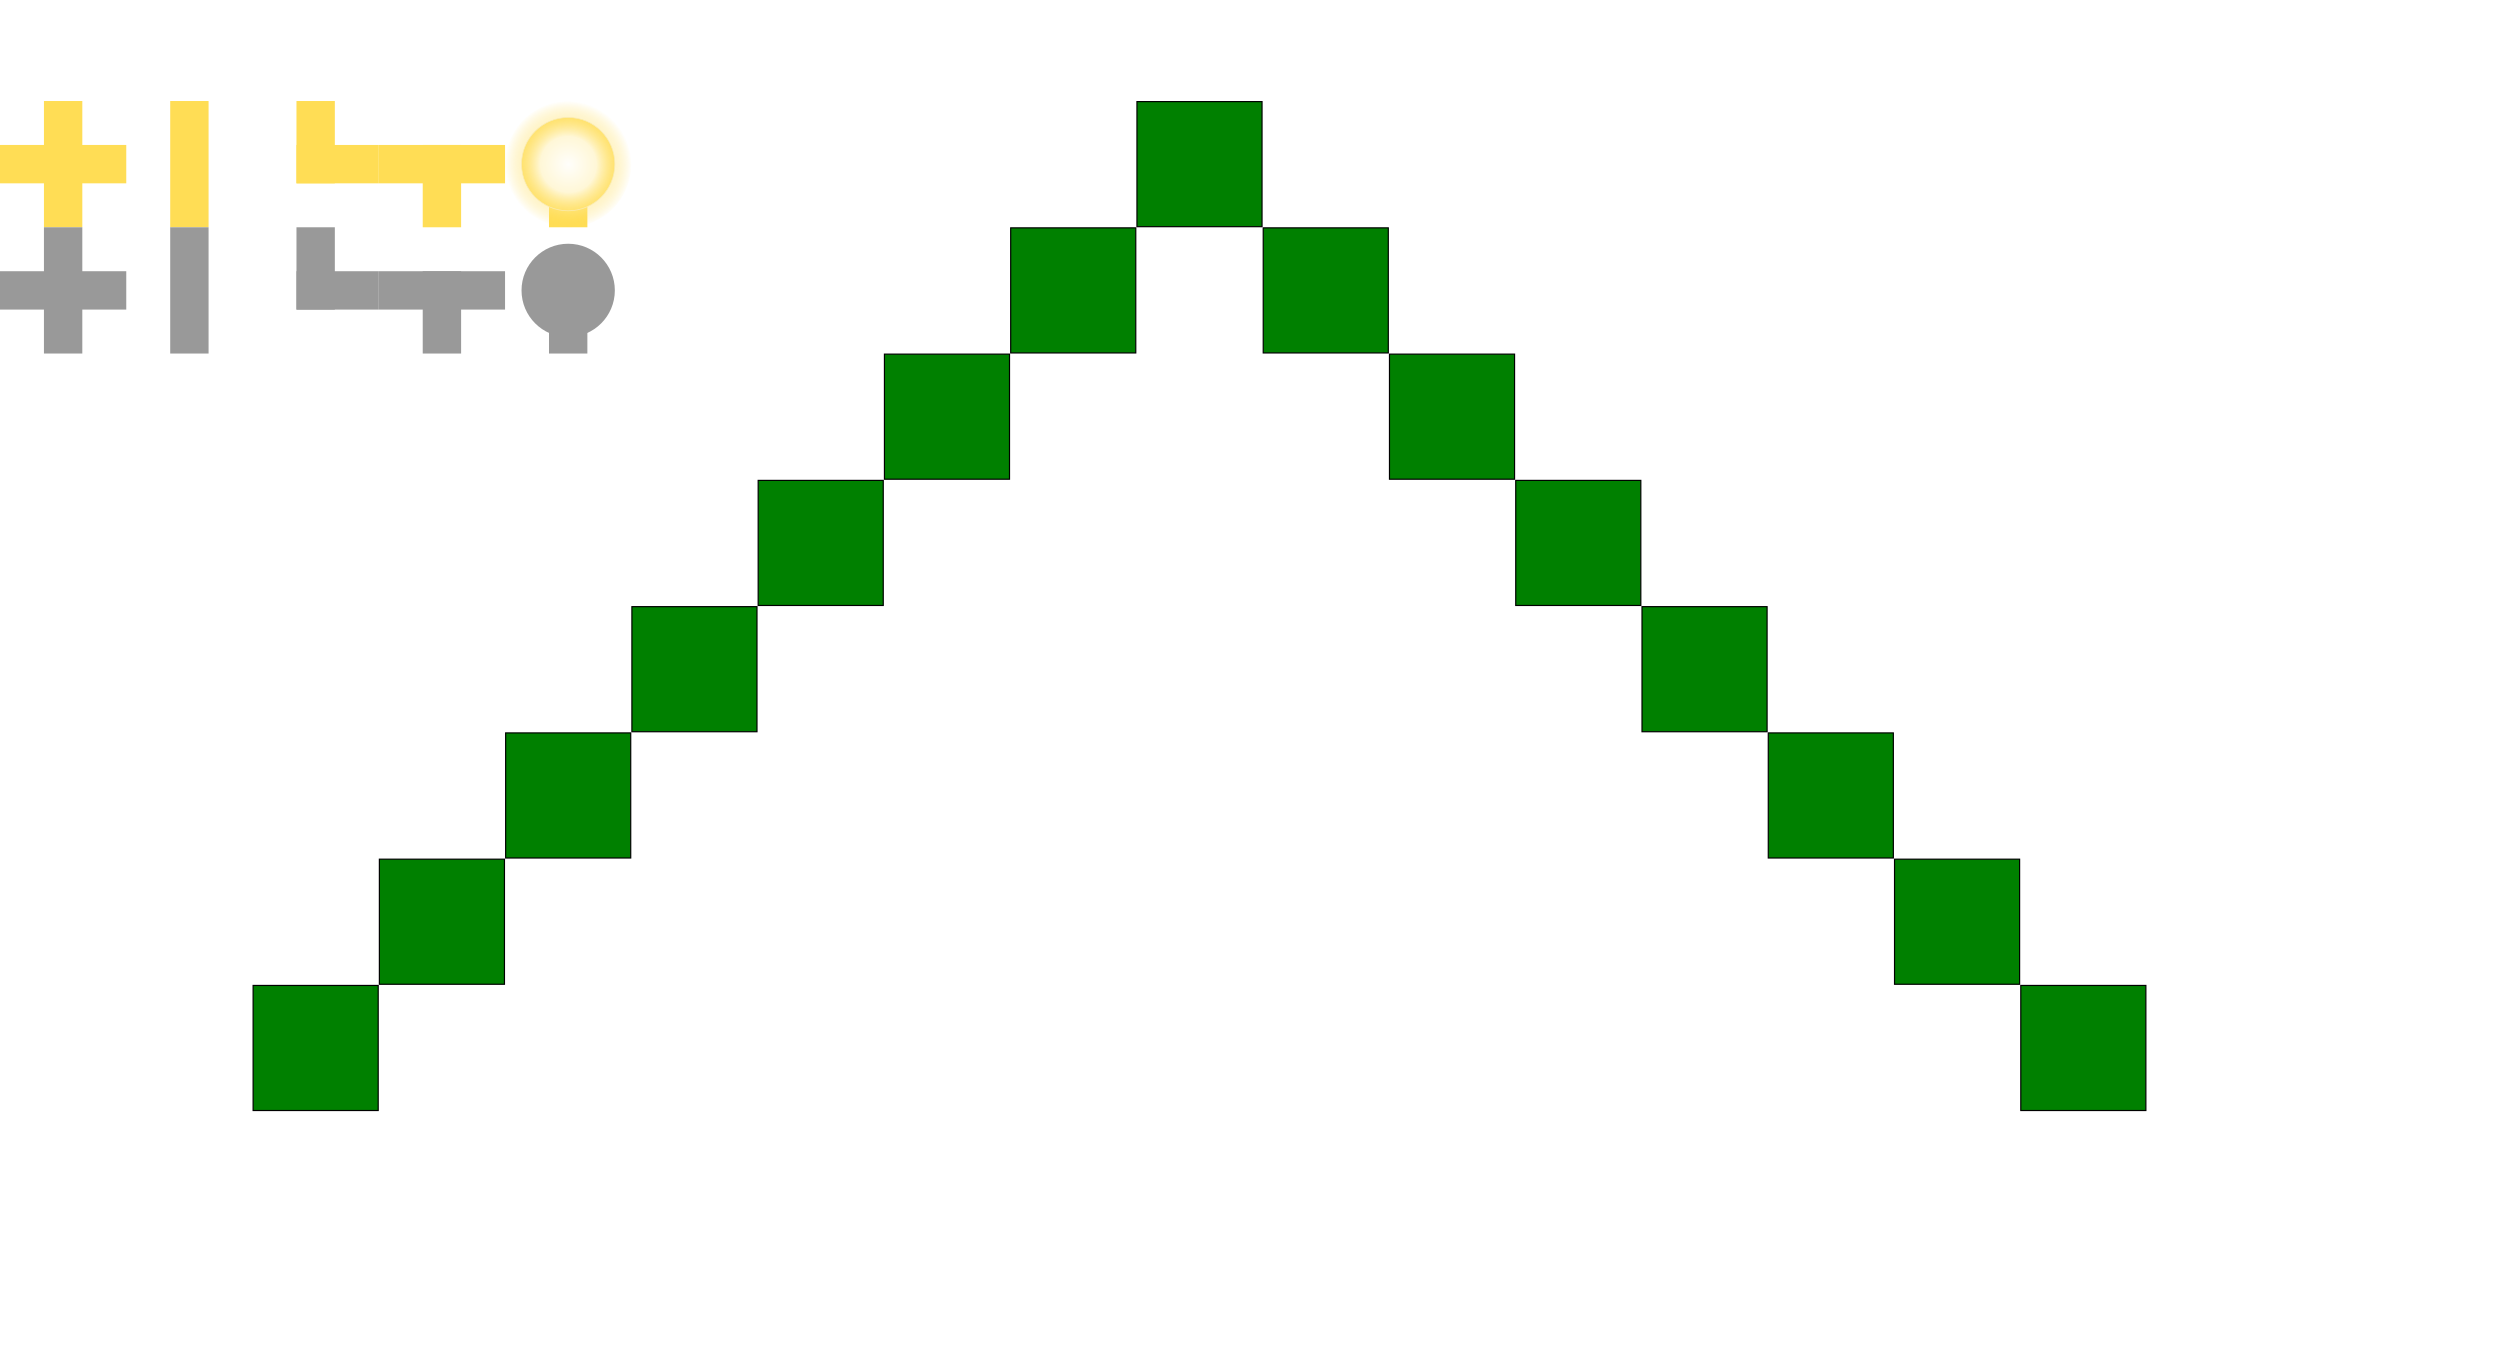
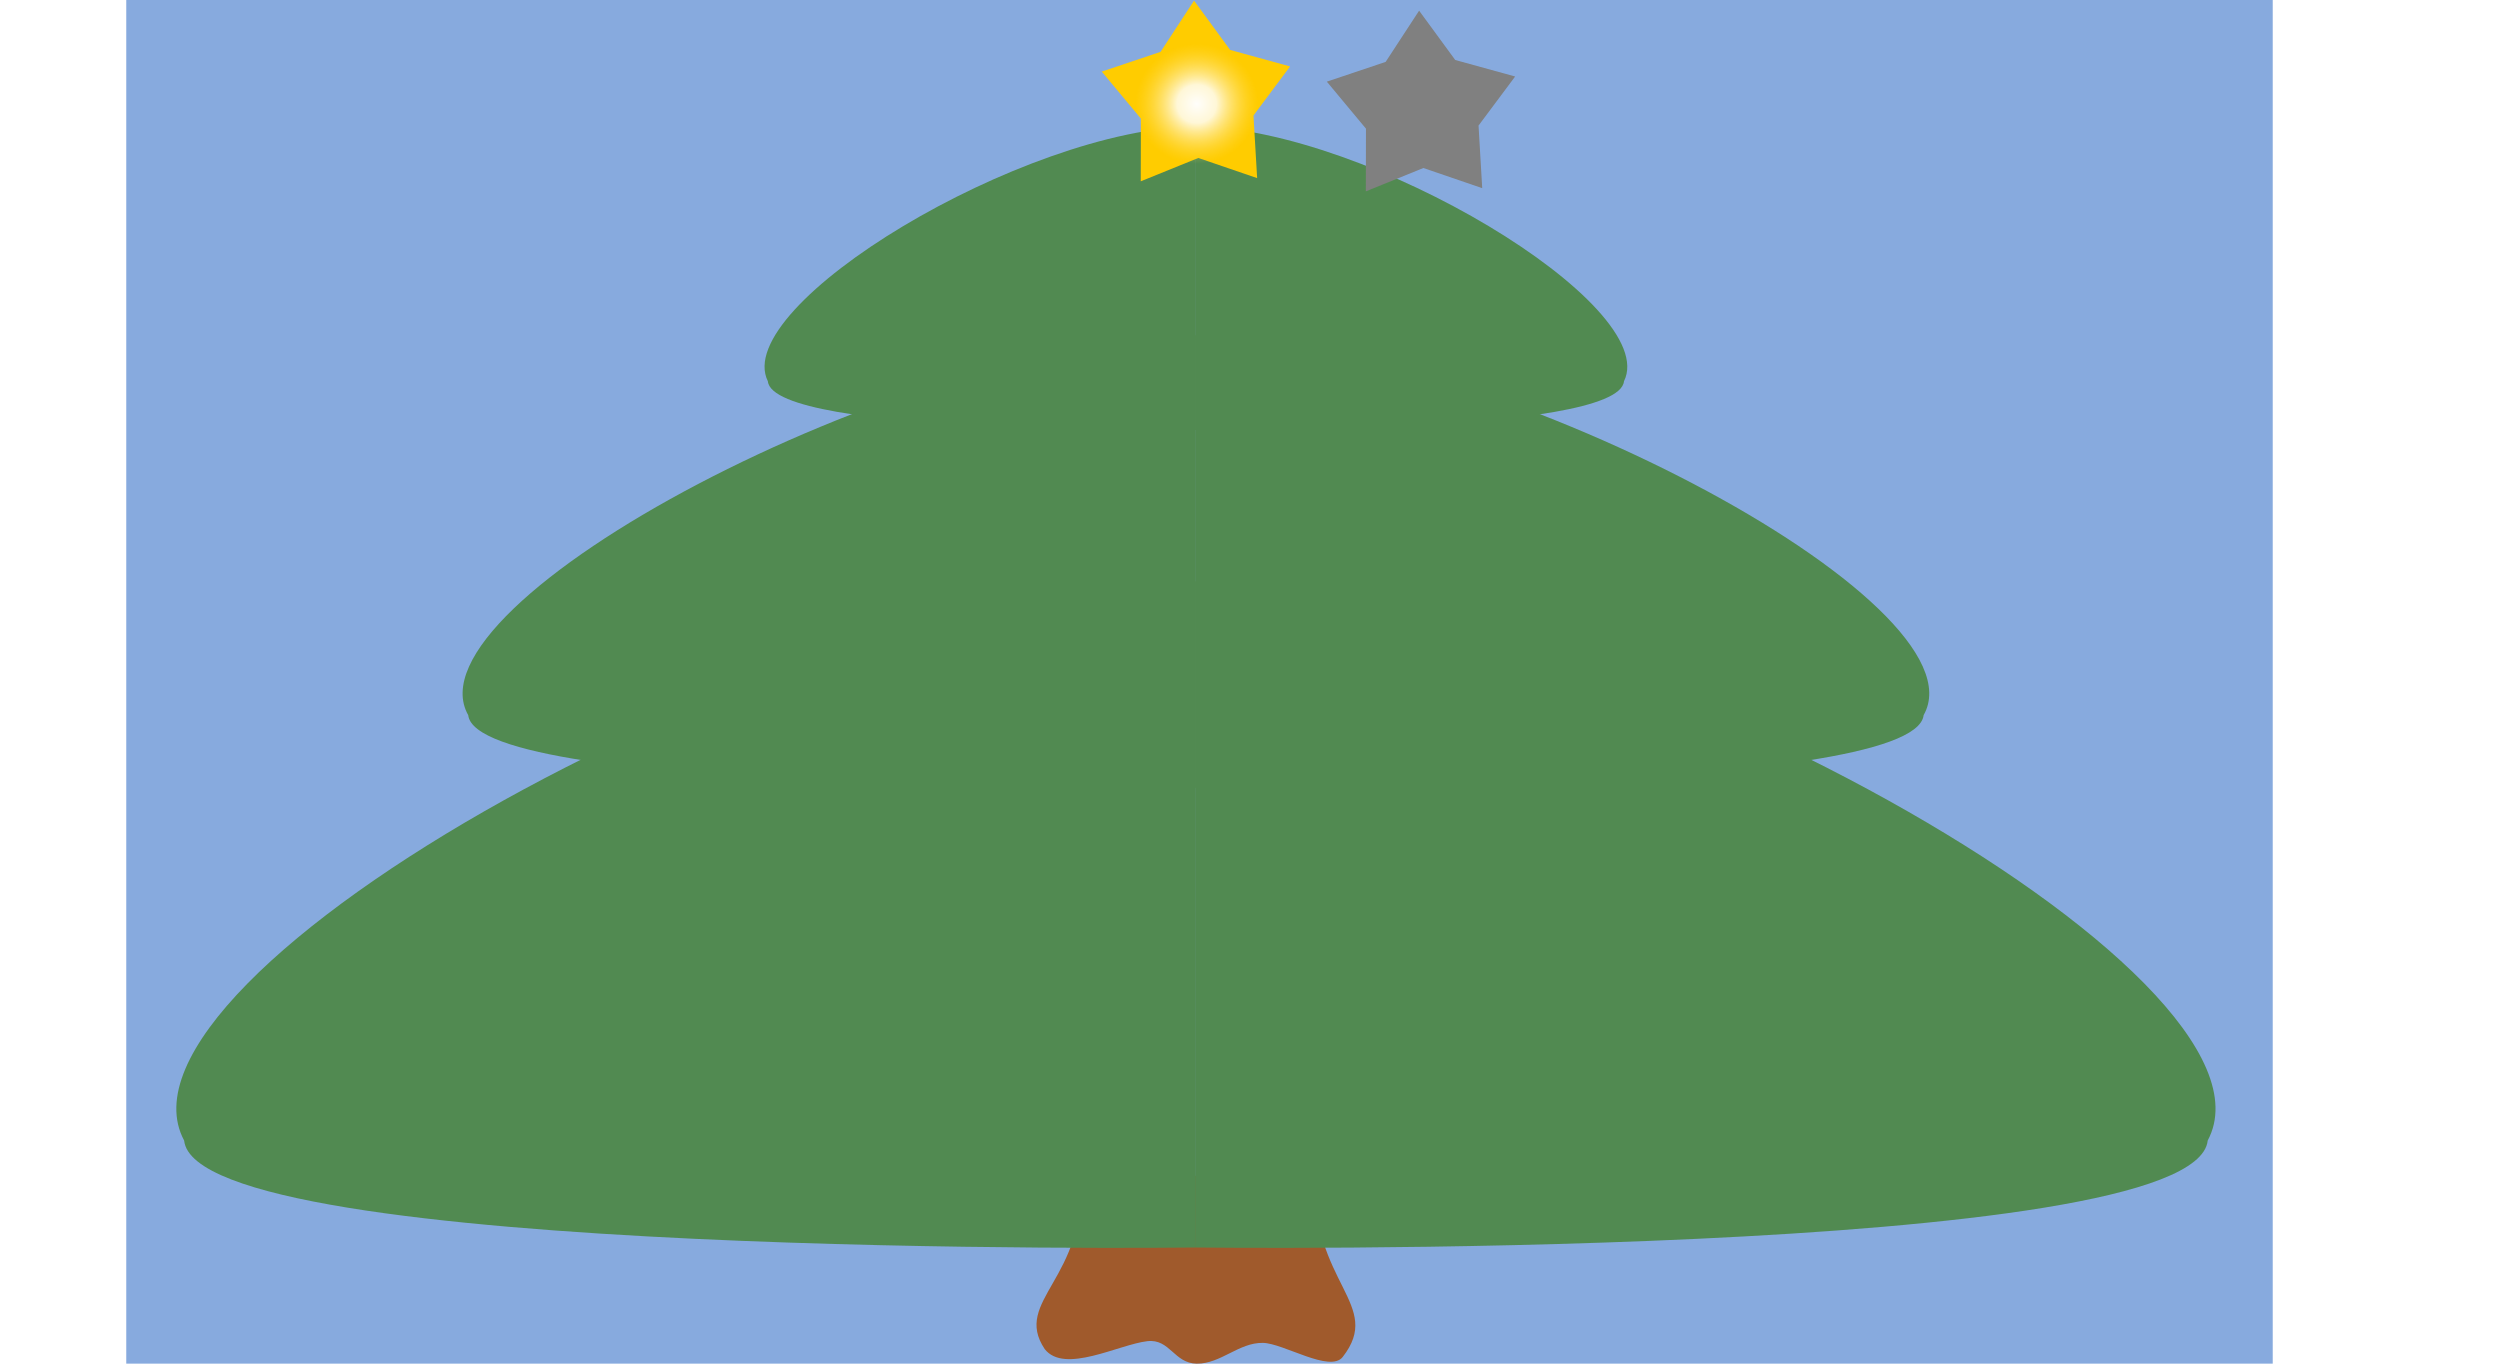
<svg xmlns="http://www.w3.org/2000/svg" xmlns:ns1="http://www.openswatchbook.org/uri/2009/osb" xmlns:xlink="http://www.w3.org/1999/xlink" width="1980" height="1080" viewBox="0 0 523.875 285.75" version="1.1" id="svg3733">
  <defs id="defs3727">
+     <linearGradient id="linearGradient5077">
+       <stop id="stop5071" offset="0" style="stop-color:#fffefb;stop-opacity:1" />
+       <stop style="stop-color:#fff7d7;stop-opacity:1" offset="0.32" id="stop5073" />
+       <stop id="stop5075" offset="1" style="stop-color:#ffda48;stop-opacity:0" />
+     </linearGradient>
    <linearGradient id="linearGradient3872">
      <stop style="stop-color:#fffefb;stop-opacity:1" offset="0" id="stop3868" />
      <stop id="stop4681" offset="0.44" style="stop-color:#fff7d7;stop-opacity:1" />
      <stop style="stop-color:#ffda48;stop-opacity:0" offset="1" id="stop3870" />
    </linearGradient>
    <linearGradient id="linearGradient4688">
      <stop style="stop-color:#ffdd55;stop-opacity:1;" offset="0" id="stop6900" />
    </linearGradient>
    <linearGradient id="linearGradient4688-9">
      <stop id="stop4692" offset="0" style="stop-color:#ffdd55;stop-opacity:1;" />
    </linearGradient>
    <linearGradient id="linearGradient4688-8" ns1:paint="solid">
      <stop style="stop-color:#ffdd55;stop-opacity:1;" offset="0" id="stop4686" />
    </linearGradient>
    <radialGradient xlink:href="#linearGradient3872" id="radialGradient3874" cx="105.457" cy="110.603" fx="105.457" fy="110.603" r="13.229" gradientTransform="matrix(0.7105294,-0.7001114,0.7112326,0.721816,-48.22057,104.5649)" gradientUnits="userSpaceOnUse" />
+     <radialGradient xlink:href="#linearGradient5077" id="radialGradient5069" cx="250.751" cy="24.795" fx="250.751" fy="24.795" r="24.886" gradientTransform="matrix(0.5164509,-0.01871858,0.01829369,0.5047286,120.8204,13.94924)" gradientUnits="userSpaceOnUse" />
  </defs>
-   <g id="layer1" transform="translate(0,-11.25001)">
+   <g id="layer4" style="display:inline">
+     <rect style="opacity:1;fill:#87aade;fill-opacity:1;stroke:none;stroke-width:0.266;stroke-opacity:1" id="rect5010" width="449.792" height="291.042" x="26.458" y="-5.292" />
+     <path style="fill:#a05a2c;stroke:none;stroke-width:0.265px;stroke-linecap:butt;stroke-linejoin:miter;stroke-opacity:1" d="m 226.315,246.54 49.111,-0.34 c -0.606,22.893 14.525,27.115 5.947,38.143 -2.654,3.412 -12.409,-2.869 -16.731,-2.943 -5.038,-0.086 -8.809,4.392 -13.848,4.352 -4.756,-0.038 -5.63,-5.251 -10.355,-4.71 -6.019,0.688 -17.362,6.959 -21.52,1.658 -6.84,-10.226 9.039,-14.792 7.396,-36.159 z" id="path5004" />
+     <g id="g4948" transform="matrix(1.125321,0,0,1,-32.83031,15.60658)">
+       <path id="use4942" d="m 251.871,10.87 c -32.049,0.411 -86.73,37.525 -79.711,53.415 C 173.146,75.7 251.871,74.502 251.871,74.502 Z" style="fill:#518a51;fill-opacity:1;stroke:none;stroke-width:0.265px;stroke-linecap:butt;stroke-linejoin:miter;stroke-opacity:1" />
+       <path id="use4944" d="m 251.871,10.87 c 32.049,0.411 86.73,37.525 79.711,53.415 C 330.596,75.7 251.871,74.502 251.871,74.502 Z" style="fill:#518a51;fill-opacity:1;stroke:none;stroke-width:0.265px;stroke-linecap:butt;stroke-linejoin:miter;stroke-opacity:1" />
+     </g>
+     <g style="display:inline" id="g4948-8" transform="matrix(1.913054,0,0,1.490464,-231.2373,54.04354)">
+       <path id="use4942-9" d="m 251.871,10.87 c -32.049,0.411 -86.73,37.525 -79.711,53.415 C 173.146,75.7 251.871,74.502 251.871,74.502 Z" style="fill:#518a51;fill-opacity:1;stroke:none;stroke-width:0.265px;stroke-linecap:butt;stroke-linejoin:miter;stroke-opacity:1" />
+       <path id="use4944-7" d="m 251.871,10.87 c 32.049,0.411 86.73,37.525 79.711,53.415 C 330.596,75.7 251.871,74.502 251.871,74.502 Z" style="fill:#518a51;fill-opacity:1;stroke:none;stroke-width:0.265px;stroke-linecap:butt;stroke-linejoin:miter;stroke-opacity:1" />
+     </g>
+     <g style="display:inline" id="g4948-8-3" transform="matrix(2.659865,0,0,2.193893,-419.3374,97.96321)">
+       <path id="use4942-9-6" d="m 251.871,10.87 c -32.049,0.411 -86.73,37.525 -79.711,53.415 C 173.146,75.7 251.871,74.502 251.871,74.502 Z" style="fill:#518a51;fill-opacity:1;stroke:none;stroke-width:0.265px;stroke-linecap:butt;stroke-linejoin:miter;stroke-opacity:1" />
+       <path id="use4944-7-1" d="m 251.871,10.87 c 32.049,0.411 86.73,37.525 79.711,53.415 C 330.596,75.7 251.871,74.502 251.871,74.502 Z" style="fill:#518a51;fill-opacity:1;stroke:none;stroke-width:0.265px;stroke-linecap:butt;stroke-linejoin:miter;stroke-opacity:1" />
+     </g>
+   </g>
+   <g id="layer5" style="display:inline">
+     <path style="display:inline;opacity:1;fill:#808080;fill-opacity:1;stroke:none;stroke-width:0.265;stroke-opacity:1" d="m 310.599,39.431 -12.332,-4.225 -12.057,4.893 0.027,-13.14 -8.199,-9.849 12.324,-4.141 7.014,-10.734 7.566,10.335 12.557,3.46 -7.672,10.283 z" id="path5006-9" />
+     <g id="g6551">
+       <path id="path5006" d="m 263.435,37.325 -12.332,-4.225 -12.057,4.893 0.027,-13.14 -8.199,-9.849 12.324,-4.141 7.014,-10.734 7.566,10.335 12.557,3.46 -7.672,10.283 z" style="display:inline;opacity:1;fill:#ffcc00;fill-opacity:1;stroke:none;stroke-width:0.265;stroke-opacity:1" />
+       <path id="path5006-3" d="m 263.435,37.325 -12.265,-1.004 -12.124,1.672 -3.329,-12.266 -4.842,-10.723 10.142,-7.248 9.196,-7.628 9.533,7.115 10.591,6.68 -4.316,10.973 z" style="display:inline;opacity:1;fill:url(#radialGradient5069);fill-opacity:1;stroke:none;stroke-width:15.614;stroke-miterlimit:4;stroke-dasharray:none;stroke-opacity:1" />
+     </g>
+   </g>
+   <g id="layer1" transform="translate(0,-11.25001)" style="display:none">
    <g id="g4696" transform="translate(-27.31153,-5.600669)">
      <rect y="38.017" x="27.312" height="26.458" width="26.458" id="rect3735" style="opacity:0;fill:#008000;stroke:none;stroke-width:0.14" />
      <rect y="38.017" x="36.52" height="26.458" width="8.041" id="rect3764" style="fill:#ffdd55;stroke:none;stroke-width:0.169" />
      <rect transform="rotate(90)" y="-53.77" x="47.226" height="26.458" width="8.041" id="rect3764-3" style="fill:#ffdd55;stroke:none;stroke-width:0.169" />
    </g>
    <g id="g4711" transform="translate(53.2344,-64.09952)">
      <rect transform="scale(1,-1)" y="-122.975" x="26.141" height="26.458" width="26.458" id="rect3735-5" style="opacity:0;fill:#008000;stroke:none;stroke-width:0.14" />
      <rect transform="scale(1,-1)" y="-122.975" x="35.349" height="17.25" width="8.041" id="rect3764-6" style="fill:#ffdd55;stroke:none;stroke-width:0.137" />
      <rect transform="matrix(0,-1,-1,0,0,0)" y="-52.599" x="-113.766" height="26.458" width="8.041" id="rect3764-3-2" style="fill:#ffdd55;stroke:none;stroke-width:0.169" />
    </g>
    <g id="g4706" transform="translate(-101.6937,-5.811134)">
      <rect y="38.228" x="154.61" height="26.458" width="26.458" id="rect3735-9" style="opacity:0;fill:#008000;stroke:none;stroke-width:0.14" />
      <rect y="38.228" x="163.819" height="17.25" width="8.041" id="rect3764-1" style="fill:#ffdd55;stroke:none;stroke-width:0.137" />
      <rect transform="rotate(90)" y="-181.069" x="47.437" height="17.25" width="8.041" id="rect3764-3-27" style="fill:#ffdd55;fill-opacity:1;stroke:none;stroke-width:0.137" />
    </g>
    <g id="g4691" transform="translate(-65.98924,-6.156473)">
      <rect transform="rotate(90)" y="-118.906" x="38.573" height="26.458" width="26.458" id="rect3735-93" style="opacity:0;fill:#008000;stroke:none;stroke-width:0.14" />
      <rect transform="scale(-1)" y="-65.031" x="-109.697" height="26.458" width="8.041" id="rect3764-3-6" style="fill:#ffdd55;stroke:none;stroke-width:0.169" />
    </g>
    <g id="g4731" transform="translate(-14.50465,-116.2074)">
      <rect y="175.082" x="14.505" height="26.458" width="26.458" id="rect3735-2" style="opacity:0;fill:#008000;stroke:none;stroke-width:0.14" />
      <rect y="175.082" x="23.713" height="26.458" width="8.041" id="rect3764-0" style="fill:#999999;fill-opacity:1;stroke:none;stroke-width:0.169" />
      <rect transform="rotate(90)" y="-40.963" x="184.291" height="26.458" width="8.041" id="rect3764-3-23" style="fill:#999999;fill-opacity:1;stroke:none;stroke-width:0.169" />
    </g>
    <g id="g4736" transform="translate(66.04128,-175.4725)">
      <rect transform="scale(1,-1)" y="-260.806" x="13.334" height="26.458" width="26.458" id="rect3735-5-7" style="opacity:0;fill:#008000;stroke:none;stroke-width:0.14" />
      <rect transform="scale(1,-1)" y="-260.806" x="22.542" height="17.25" width="8.041" id="rect3764-6-5" style="fill:#999999;fill-opacity:1;stroke:none;stroke-width:0.137" />
      <rect transform="matrix(0,-1,-1,0,0,0)" y="-39.792" x="-251.597" height="26.458" width="8.041" id="rect3764-3-2-9" style="fill:#999999;fill-opacity:1;stroke:none;stroke-width:0.169" />
    </g>
    <g id="g4722" transform="translate(-88.88682,-116.4178)">
      <rect y="175.293" x="141.803" height="26.458" width="26.458" id="rect3735-9-22" style="opacity:0;fill:#008000;stroke:none;stroke-width:0.14" />
      <rect y="175.293" x="151.012" height="17.25" width="8.041" id="rect3764-1-8" style="fill:#999999;fill-opacity:1;stroke:none;stroke-width:0.137" />
      <rect transform="rotate(90)" y="-168.262" x="184.502" height="17.25" width="8.041" id="rect3764-3-27-9" style="fill:#999999;fill-opacity:1;stroke:none;stroke-width:0.137" />
    </g>
    <g id="g4726" transform="translate(-53.18237,-116.7631)">
      <rect transform="rotate(90)" y="-106.099" x="175.638" height="26.458" width="26.458" id="rect3735-93-7" style="opacity:0;fill:#008000;stroke:none;stroke-width:0.14" />
      <rect transform="scale(-1)" y="-202.096" x="-96.89" height="26.458" width="8.041" id="rect3764-3-6-3" style="fill:#999999;fill-opacity:1;stroke:none;stroke-width:0.169" />
    </g>
    <g id="g4741" transform="translate(26.53798,-174.7062)">
      <rect transform="scale(1,-1)" y="-260.04" x="79.295" height="26.458" width="26.458" id="rect3735-9-2-6" style="opacity:0;fill:#008000;stroke:none;stroke-width:0.14" />
      <rect transform="scale(1,-1)" y="-260.04" x="88.504" height="17.25" width="8.041" id="rect3764-1-6-1" style="fill:#999999;fill-opacity:1;stroke:none;stroke-width:0.137" />
      <circle transform="scale(1,-1)" r="9.777" cy="-246.81" cx="92.525" id="path4682-2" style="fill:#999999;fill-opacity:1;stroke:none;stroke-width:0.145" />
    </g>
    <g id="g4717" transform="translate(13.7311,-64.86579)">
      <rect transform="scale(1,-1)" y="-123.741" x="92.102" height="26.458" width="26.458" id="rect3735-9-2" style="opacity:0;fill:#008000;stroke:none;stroke-width:0.14" />
      <rect transform="scale(1,-1)" y="-123.741" x="101.311" height="17.25" width="8.041" id="rect3764-1-6" style="fill:#ffdd55;stroke:none;stroke-width:0.137" />
      <circle r="9.777" transform="scale(1,-1)" cy="-110.512" cx="105.331" id="path4682" style="opacity:1;fill:#ffdd55;fill-opacity:1;stroke:#f4eed7;stroke-width:0.146;stroke-miterlimit:4;stroke-dasharray:none" />
      <ellipse ry="13.229" rx="13.229" style="fill:url(#radialGradient3874);fill-opacity:1;stroke-width:0.304" cy="110.512" cx="105.331" id="path3834" />
    </g>
    <rect style="opacity:0;fill:#008000;fill-opacity:1;stroke-width:0.265" id="rect4748" width="27.529" height="29.173" x="237.079" y="57.045" />
    <rect style="opacity:0;fill:#008000;fill-opacity:1;stroke-width:0.265" id="rect4752" width="29.994" height="26.296" x="395.68" y="164.696" />
    <rect style="opacity:0;fill:#008000;fill-opacity:1;stroke-width:0.265" id="rect4754" width="27.118" height="26.707" x="316.79" y="113.336" />
    <rect style="opacity:0;fill:#008000;fill-opacity:1;stroke-width:0.265" id="rect4765" width="29.994" height="21.366" x="184.897" y="60.332" ry="10.683" />
    <rect style="opacity:0;fill:#008000;fill-opacity:1;stroke-width:0.265" id="rect4767" width="26.707" height="26.296" x="184.486" y="58.688" ry="10.683" />
  </g>
-   <g id="layer2">
-     <rect style="opacity:1;fill:#008000;fill-opacity:1;stroke:#000000;stroke-width:0.249;stroke-opacity:1" id="rect4775-3" width="26.21" height="26.21" x="238.249" y="21.291" />
-     <rect style="opacity:1;fill:#008000;fill-opacity:1;stroke:#000000;stroke-width:0.249;stroke-opacity:1" id="rect4775-3-9" width="26.21" height="26.21" x="291.166" y="74.208" />
-     <rect style="opacity:1;fill:#008000;fill-opacity:1;stroke:#000000;stroke-width:0.249;stroke-opacity:1" id="rect4775-3-1" width="26.21" height="26.21" x="211.791" y="47.749" />
-     <rect style="opacity:1;fill:#008000;fill-opacity:1;stroke:#000000;stroke-width:0.249;stroke-opacity:1" id="rect4775-3-2" width="26.21" height="26.21" x="264.708" y="47.749" />
-     <rect style="opacity:1;fill:#008000;fill-opacity:1;stroke:#000000;stroke-width:0.249;stroke-opacity:1" id="rect4775-3-7" width="26.21" height="26.21" x="185.333" y="74.208" />
-     <rect style="opacity:1;fill:#008000;fill-opacity:1;stroke:#000000;stroke-width:0.249;stroke-opacity:1" id="rect4775-3-0" width="26.21" height="26.21" x="317.624" y="100.666" />
-     <rect style="opacity:1;fill:#008000;fill-opacity:1;stroke:#000000;stroke-width:0.249;stroke-opacity:1" id="rect4775-3-93" width="26.21" height="26.21" x="344.083" y="127.124" />
-     <rect style="opacity:1;fill:#008000;fill-opacity:1;stroke:#000000;stroke-width:0.249;stroke-opacity:1" id="rect4775-3-6" width="26.21" height="26.21" x="370.541" y="153.583" />
-     <rect style="opacity:1;fill:#008000;fill-opacity:1;stroke:#000000;stroke-width:0.249;stroke-opacity:1" id="rect4775-3-06" width="26.21" height="26.21" x="396.999" y="180.041" />
-     <rect style="opacity:1;fill:#008000;fill-opacity:1;stroke:#000000;stroke-width:0.249;stroke-opacity:1" id="rect4775-3-26" width="26.21" height="26.21" x="423.458" y="206.499" />
-     <rect style="opacity:1;fill:#008000;fill-opacity:1;stroke:#000000;stroke-width:0.249;stroke-opacity:1" id="rect4775-3-18" width="26.21" height="26.21" x="158.874" y="100.666" />
-     <rect style="opacity:1;fill:#008000;fill-opacity:1;stroke:#000000;stroke-width:0.249;stroke-opacity:1" id="rect4775-3-79" width="26.21" height="26.21" x="132.416" y="127.124" />
-     <rect style="opacity:1;fill:#008000;fill-opacity:1;stroke:#000000;stroke-width:0.249;stroke-opacity:1" id="rect4775-3-20" width="26.21" height="26.21" x="105.958" y="153.583" />
-     <rect style="opacity:1;fill:#008000;fill-opacity:1;stroke:#000000;stroke-width:0.249;stroke-opacity:1" id="rect4775-3-23" width="26.21" height="26.21" x="79.499" y="180.041" />
-     <rect style="opacity:1;fill:#008000;fill-opacity:1;stroke:#000000;stroke-width:0.249;stroke-opacity:1" id="rect4775-3-75" width="26.21" height="26.21" x="53.041" y="206.499" />
-   </g>
</svg>
